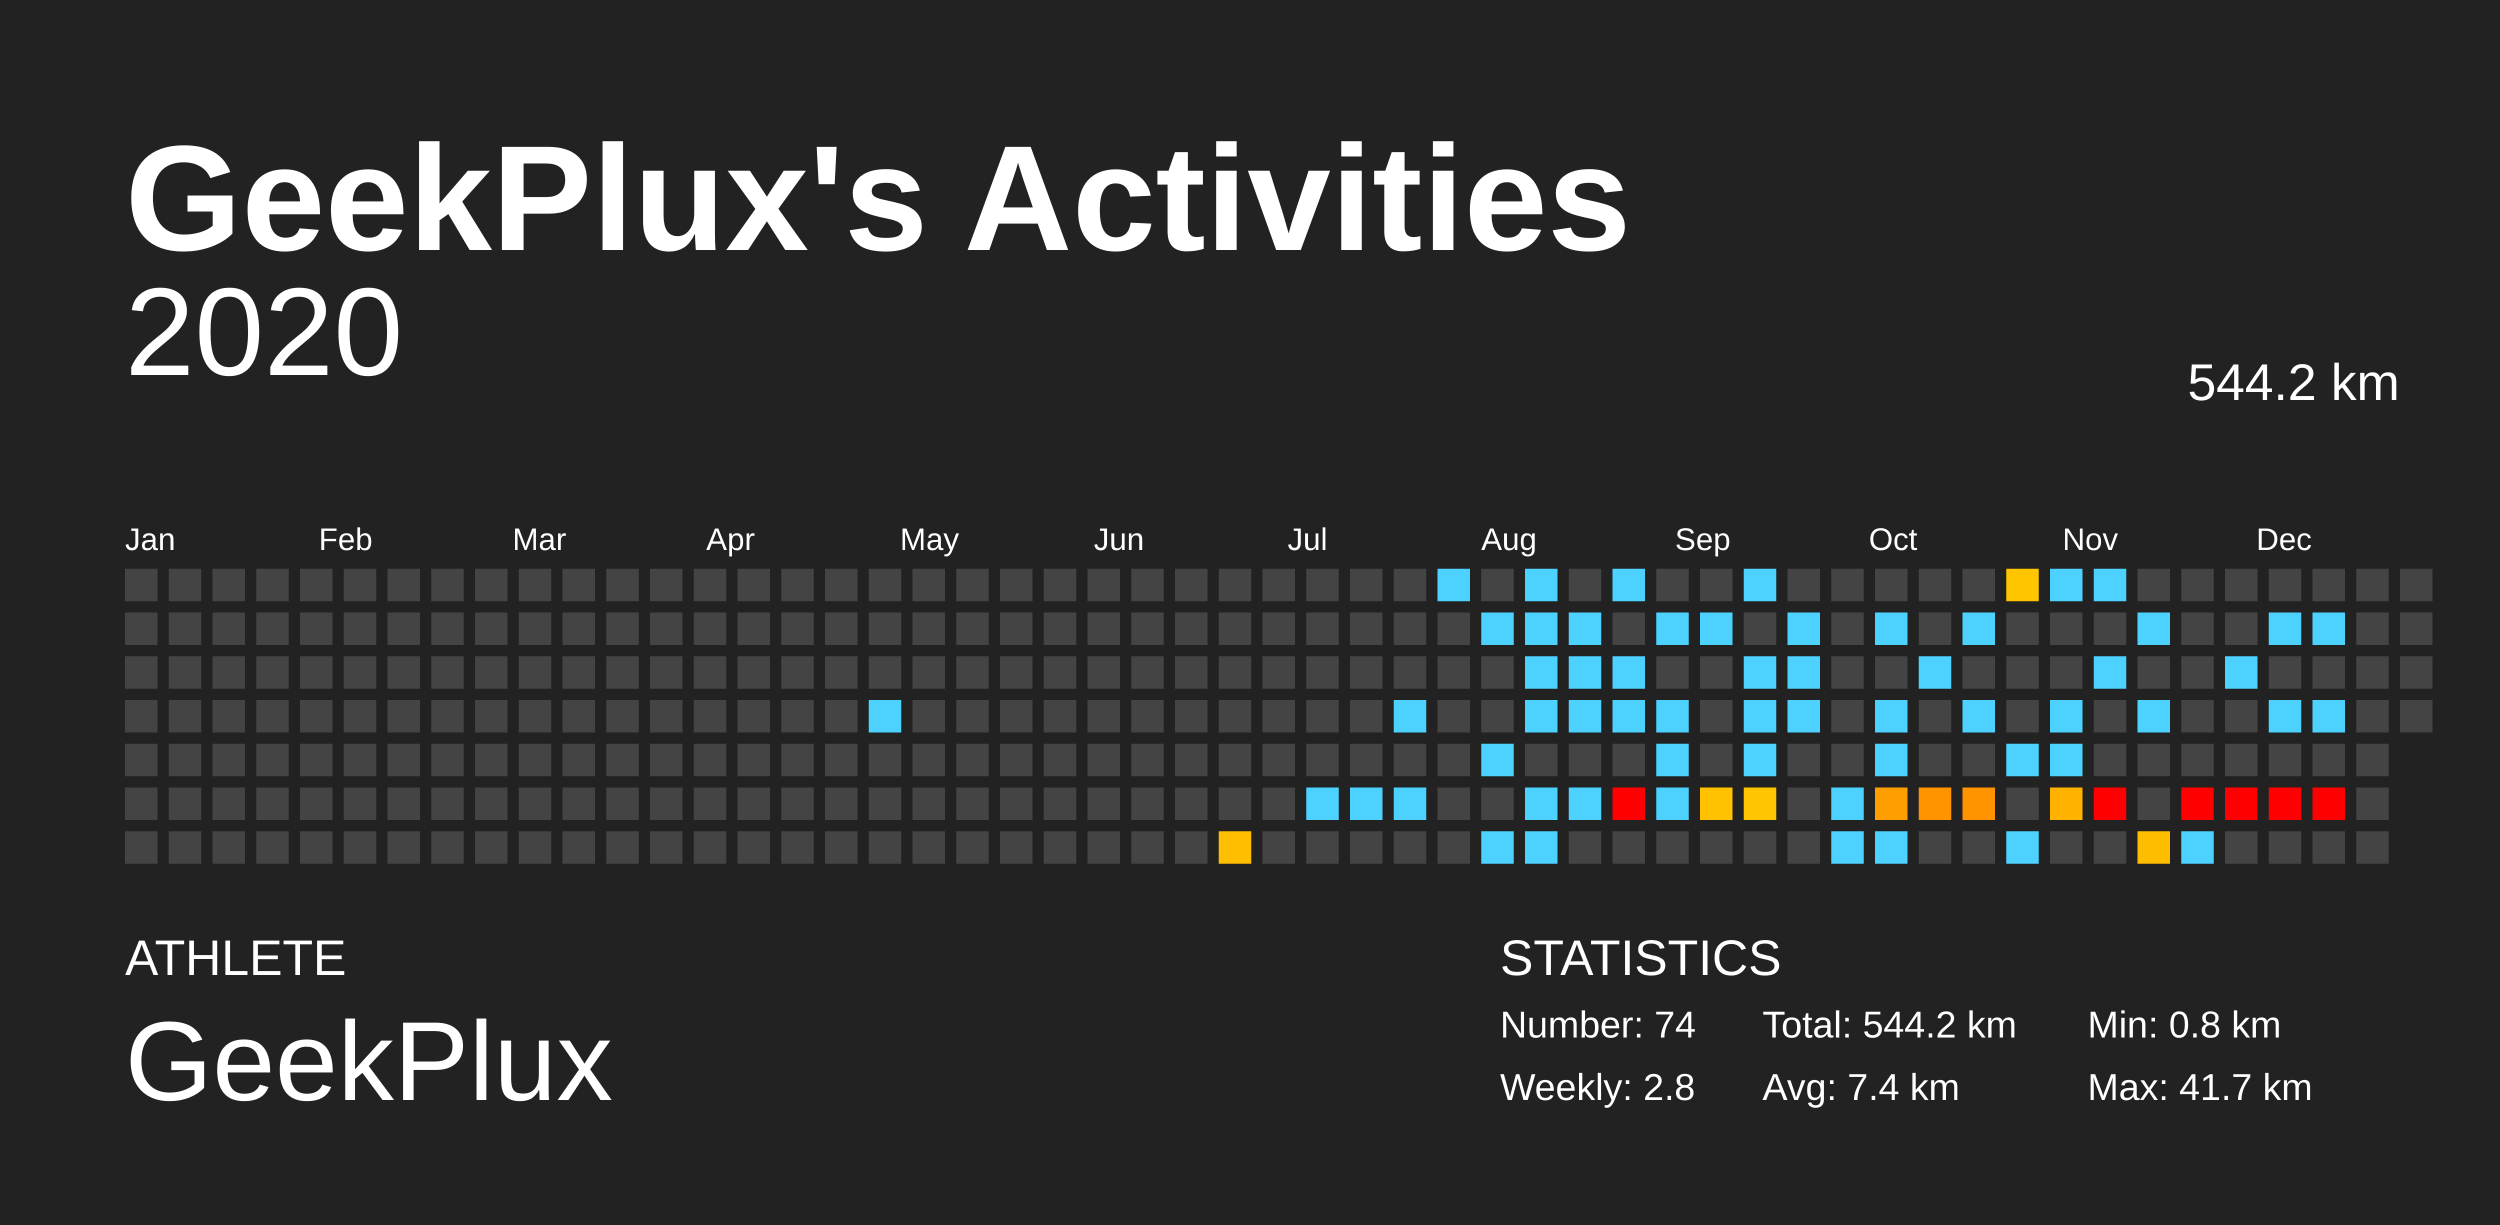
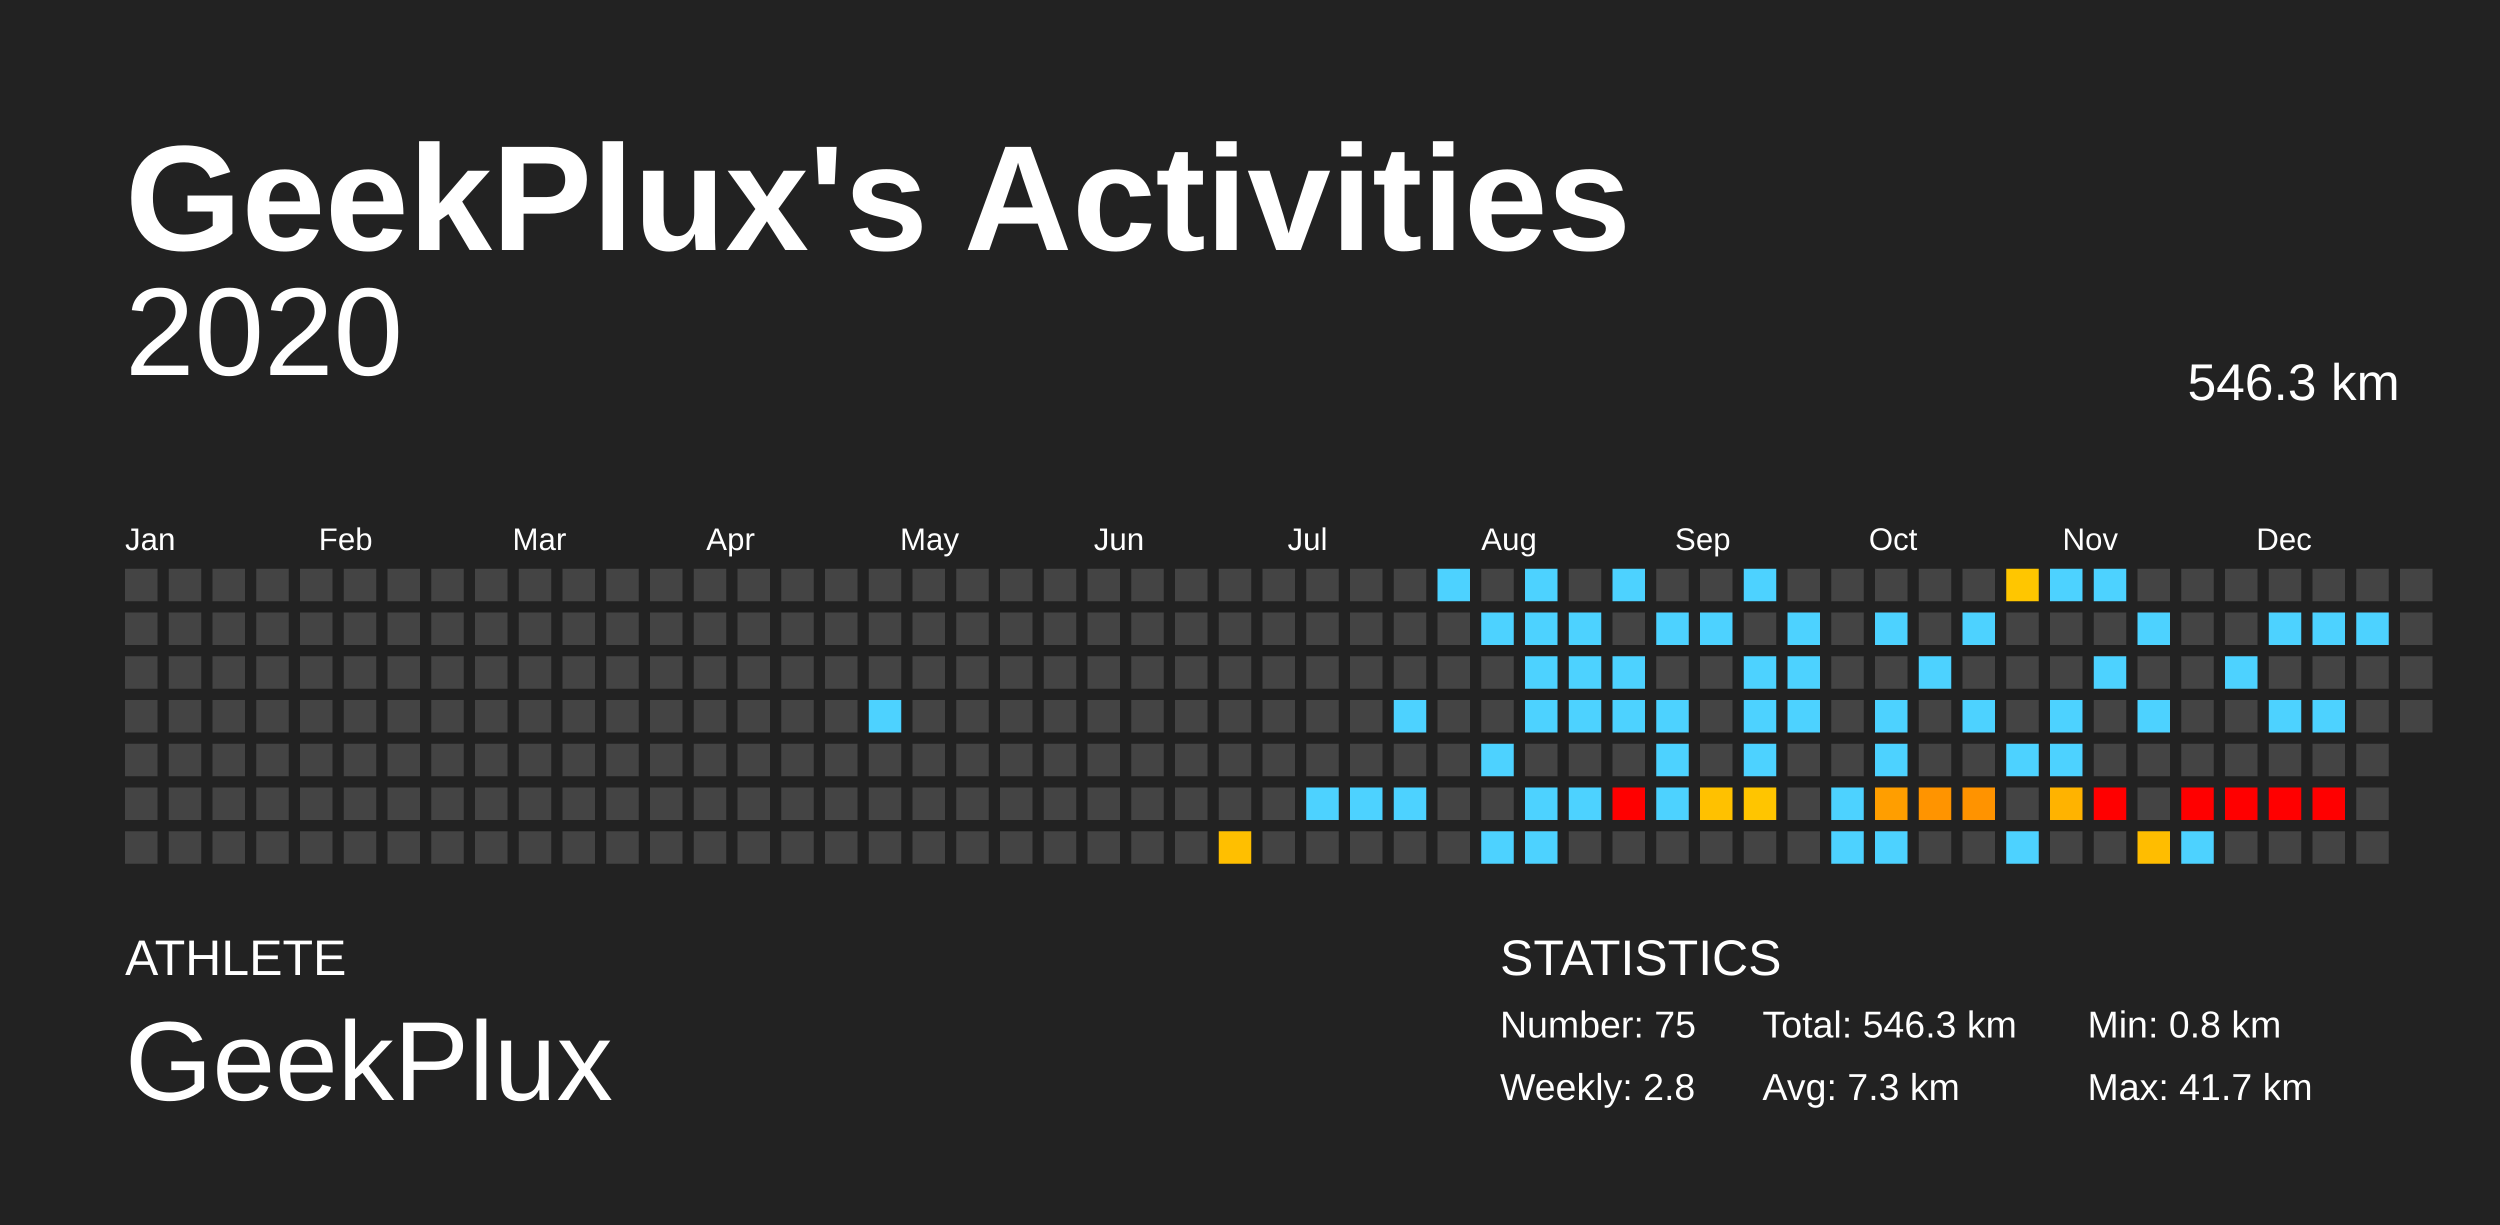
<svg xmlns="http://www.w3.org/2000/svg" baseProfile="full" height="98mm" version="1.1" viewBox="0,0,200,98" width="200mm">
  <defs />
  <rect fill="#222222" height="98" width="200" x="0" y="0" />
  <text fill="#FFFFFF" style="font-size:12px; font-family:Arial; font-weight:bold;" x="10" y="20">GeekPlux's Activities</text>
  <text fill="#FFFFFF" style="font-size:4px; font-family:Arial" x="10" y="78">ATHLETE</text>
  <text fill="#FFFFFF" style="font-size:9px; font-family:Arial" x="10" y="88">GeekPlux</text>
  <text fill="#FFFFFF" style="font-size:4px; font-family:Arial" x="120" y="78">STATISTICS</text>
-   <text fill="#FFFFFF" style="font-size:3px; font-family:Arial" x="120" y="83">Number: 74</text>
+   <text fill="#FFFFFF" style="font-size:3px; font-family:Arial" x="120" y="83">Number: 75</text>
  <text fill="#FFFFFF" style="font-size:3px; font-family:Arial" x="120" y="88">Weekly: 2.8</text>
-   <text fill="#FFFFFF" style="font-size:3px; font-family:Arial" x="141" y="83">Total: 544.2 km</text>
-   <text fill="#FFFFFF" style="font-size:3px; font-family:Arial" x="141" y="88">Avg: 7.4 km</text>
+   <text fill="#FFFFFF" style="font-size:3px; font-family:Arial" x="141" y="83">Total: 546.3 km</text>
+   <text fill="#FFFFFF" style="font-size:3px; font-family:Arial" x="141" y="88">Avg: 7.3 km</text>
  <text fill="#FFFFFF" style="font-size:3px; font-family:Arial" x="167" y="83">Min: 0.8 km</text>
  <text fill="#FFFFFF" style="font-size:3px; font-family:Arial" x="167" y="88">Max: 41.7 km</text>
  <text alignment-baseline="hanging" fill="#FFFFFF" style="font-size:10.0px; font-family:Arial;" x="10" y="30">2020</text>
-   <text alignment-baseline="hanging" fill="#FFFFFF" style="font-size:4.125px; font-family:Arial;" x="175" y="32">544.2 km</text>
+   <text alignment-baseline="hanging" fill="#FFFFFF" style="font-size:4.125px; font-family:Arial;" x="175" y="32">546.3 km</text>
  <text fill="#FFFFFF" style="font-size:2.5px; font-family:Arial" x="10.0" y="44">Jan</text>
  <text fill="#FFFFFF" style="font-size:2.5px; font-family:Arial" x="25.5" y="44">Feb</text>
  <text fill="#FFFFFF" style="font-size:2.5px; font-family:Arial" x="41.0" y="44">Mar</text>
  <text fill="#FFFFFF" style="font-size:2.5px; font-family:Arial" x="56.5" y="44">Apr</text>
  <text fill="#FFFFFF" style="font-size:2.5px; font-family:Arial" x="72.0" y="44">May</text>
  <text fill="#FFFFFF" style="font-size:2.5px; font-family:Arial" x="87.5" y="44">Jun</text>
  <text fill="#FFFFFF" style="font-size:2.5px; font-family:Arial" x="103.0" y="44">Jul</text>
  <text fill="#FFFFFF" style="font-size:2.5px; font-family:Arial" x="118.5" y="44">Aug</text>
  <text fill="#FFFFFF" style="font-size:2.5px; font-family:Arial" x="134.0" y="44">Sep</text>
  <text fill="#FFFFFF" style="font-size:2.5px; font-family:Arial" x="149.5" y="44">Oct</text>
  <text fill="#FFFFFF" style="font-size:2.5px; font-family:Arial" x="165.0" y="44">Nov</text>
  <text fill="#FFFFFF" style="font-size:2.5px; font-family:Arial" x="180.5" y="44">Dec</text>
  <rect fill="#444444" height="2.6" width="2.6" x="10.0" y="45.5" />
  <rect fill="#444444" height="2.6" width="2.6" x="10.0" y="49.0" />
  <rect fill="#444444" height="2.6" width="2.6" x="10.0" y="52.5" />
  <rect fill="#444444" height="2.6" width="2.6" x="10.0" y="56.0" />
  <rect fill="#444444" height="2.6" width="2.6" x="10.0" y="59.5" />
  <rect fill="#444444" height="2.6" width="2.6" x="10.0" y="63.0" />
  <rect fill="#444444" height="2.6" width="2.6" x="10.0" y="66.5" />
  <rect fill="#444444" height="2.6" width="2.6" x="13.5" y="45.5" />
  <rect fill="#444444" height="2.6" width="2.6" x="13.5" y="49.0" />
  <rect fill="#444444" height="2.6" width="2.6" x="13.5" y="52.5" />
  <rect fill="#444444" height="2.6" width="2.6" x="13.5" y="56.0" />
  <rect fill="#444444" height="2.6" width="2.6" x="13.5" y="59.5" />
  <rect fill="#444444" height="2.6" width="2.6" x="13.5" y="63.0" />
  <rect fill="#444444" height="2.6" width="2.6" x="13.5" y="66.5" />
  <rect fill="#444444" height="2.6" width="2.6" x="17.0" y="45.5" />
  <rect fill="#444444" height="2.6" width="2.6" x="17.0" y="49.0" />
  <rect fill="#444444" height="2.6" width="2.6" x="17.0" y="52.5" />
  <rect fill="#444444" height="2.6" width="2.6" x="17.0" y="56.0" />
  <rect fill="#444444" height="2.6" width="2.6" x="17.0" y="59.5" />
  <rect fill="#444444" height="2.6" width="2.6" x="17.0" y="63.0" />
  <rect fill="#444444" height="2.6" width="2.6" x="17.0" y="66.5" />
  <rect fill="#444444" height="2.6" width="2.6" x="20.5" y="45.5" />
  <rect fill="#444444" height="2.6" width="2.6" x="20.5" y="49.0" />
  <rect fill="#444444" height="2.6" width="2.6" x="20.5" y="52.5" />
  <rect fill="#444444" height="2.6" width="2.6" x="20.5" y="56.0" />
  <rect fill="#444444" height="2.6" width="2.6" x="20.5" y="59.5" />
  <rect fill="#444444" height="2.6" width="2.6" x="20.5" y="63.0" />
  <rect fill="#444444" height="2.6" width="2.6" x="20.5" y="66.5" />
  <rect fill="#444444" height="2.6" width="2.6" x="24.0" y="45.5" />
  <rect fill="#444444" height="2.6" width="2.6" x="24.0" y="49.0" />
  <rect fill="#444444" height="2.6" width="2.6" x="24.0" y="52.5" />
  <rect fill="#444444" height="2.6" width="2.6" x="24.0" y="56.0" />
  <rect fill="#444444" height="2.6" width="2.6" x="24.0" y="59.5" />
  <rect fill="#444444" height="2.6" width="2.6" x="24.0" y="63.0" />
  <rect fill="#444444" height="2.6" width="2.6" x="24.0" y="66.5" />
  <rect fill="#444444" height="2.6" width="2.6" x="27.5" y="45.5" />
  <rect fill="#444444" height="2.6" width="2.6" x="27.5" y="49.0" />
  <rect fill="#444444" height="2.6" width="2.6" x="27.5" y="52.5" />
  <rect fill="#444444" height="2.6" width="2.6" x="27.5" y="56.0" />
  <rect fill="#444444" height="2.6" width="2.6" x="27.5" y="59.5" />
  <rect fill="#444444" height="2.6" width="2.6" x="27.5" y="63.0" />
  <rect fill="#444444" height="2.6" width="2.6" x="27.5" y="66.5" />
  <rect fill="#444444" height="2.6" width="2.6" x="31.0" y="45.5" />
  <rect fill="#444444" height="2.6" width="2.6" x="31.0" y="49.0" />
  <rect fill="#444444" height="2.6" width="2.6" x="31.0" y="52.5" />
  <rect fill="#444444" height="2.6" width="2.6" x="31.0" y="56.0" />
  <rect fill="#444444" height="2.6" width="2.6" x="31.0" y="59.5" />
  <rect fill="#444444" height="2.6" width="2.6" x="31.0" y="63.0" />
  <rect fill="#444444" height="2.6" width="2.6" x="31.0" y="66.5" />
  <rect fill="#444444" height="2.6" width="2.6" x="34.5" y="45.5" />
  <rect fill="#444444" height="2.6" width="2.6" x="34.5" y="49.0" />
  <rect fill="#444444" height="2.6" width="2.6" x="34.5" y="52.5" />
  <rect fill="#444444" height="2.6" width="2.6" x="34.5" y="56.0" />
  <rect fill="#444444" height="2.6" width="2.6" x="34.5" y="59.5" />
  <rect fill="#444444" height="2.6" width="2.6" x="34.5" y="63.0" />
  <rect fill="#444444" height="2.6" width="2.6" x="34.5" y="66.5" />
  <rect fill="#444444" height="2.6" width="2.6" x="38.0" y="45.5" />
  <rect fill="#444444" height="2.6" width="2.6" x="38.0" y="49.0" />
  <rect fill="#444444" height="2.6" width="2.6" x="38.0" y="52.5" />
  <rect fill="#444444" height="2.6" width="2.6" x="38.0" y="56.0" />
  <rect fill="#444444" height="2.6" width="2.6" x="38.0" y="59.5" />
  <rect fill="#444444" height="2.6" width="2.6" x="38.0" y="63.0" />
  <rect fill="#444444" height="2.6" width="2.6" x="38.0" y="66.5" />
  <rect fill="#444444" height="2.6" width="2.6" x="41.5" y="45.5" />
  <rect fill="#444444" height="2.6" width="2.6" x="41.5" y="49.0" />
  <rect fill="#444444" height="2.6" width="2.6" x="41.5" y="52.5" />
  <rect fill="#444444" height="2.6" width="2.6" x="41.5" y="56.0" />
  <rect fill="#444444" height="2.6" width="2.6" x="41.5" y="59.5" />
  <rect fill="#444444" height="2.6" width="2.6" x="41.5" y="63.0" />
  <rect fill="#444444" height="2.6" width="2.6" x="41.5" y="66.5" />
  <rect fill="#444444" height="2.6" width="2.6" x="45.0" y="45.5" />
  <rect fill="#444444" height="2.6" width="2.6" x="45.0" y="49.0" />
  <rect fill="#444444" height="2.6" width="2.6" x="45.0" y="52.5" />
  <rect fill="#444444" height="2.6" width="2.6" x="45.0" y="56.0" />
  <rect fill="#444444" height="2.6" width="2.6" x="45.0" y="59.5" />
  <rect fill="#444444" height="2.6" width="2.6" x="45.0" y="63.0" />
  <rect fill="#444444" height="2.6" width="2.6" x="45.0" y="66.5" />
  <rect fill="#444444" height="2.6" width="2.6" x="48.5" y="45.5" />
  <rect fill="#444444" height="2.6" width="2.6" x="48.5" y="49.0" />
  <rect fill="#444444" height="2.6" width="2.6" x="48.5" y="52.5" />
  <rect fill="#444444" height="2.6" width="2.6" x="48.5" y="56.0" />
  <rect fill="#444444" height="2.6" width="2.6" x="48.5" y="59.5" />
  <rect fill="#444444" height="2.6" width="2.6" x="48.5" y="63.0" />
  <rect fill="#444444" height="2.6" width="2.6" x="48.5" y="66.5" />
  <rect fill="#444444" height="2.6" width="2.6" x="52.0" y="45.5" />
  <rect fill="#444444" height="2.6" width="2.6" x="52.0" y="49.0" />
  <rect fill="#444444" height="2.6" width="2.6" x="52.0" y="52.5" />
  <rect fill="#444444" height="2.6" width="2.6" x="52.0" y="56.0" />
  <rect fill="#444444" height="2.6" width="2.6" x="52.0" y="59.5" />
  <rect fill="#444444" height="2.6" width="2.6" x="52.0" y="63.0" />
  <rect fill="#444444" height="2.6" width="2.6" x="52.0" y="66.5" />
  <rect fill="#444444" height="2.6" width="2.6" x="55.5" y="45.5" />
  <rect fill="#444444" height="2.6" width="2.6" x="55.5" y="49.0" />
  <rect fill="#444444" height="2.6" width="2.6" x="55.5" y="52.5" />
  <rect fill="#444444" height="2.6" width="2.6" x="55.5" y="56.0" />
  <rect fill="#444444" height="2.6" width="2.6" x="55.5" y="59.5" />
  <rect fill="#444444" height="2.6" width="2.6" x="55.5" y="63.0" />
  <rect fill="#444444" height="2.6" width="2.6" x="55.5" y="66.5" />
  <rect fill="#444444" height="2.6" width="2.6" x="59.0" y="45.5" />
  <rect fill="#444444" height="2.6" width="2.6" x="59.0" y="49.0" />
  <rect fill="#444444" height="2.6" width="2.6" x="59.0" y="52.5" />
  <rect fill="#444444" height="2.6" width="2.6" x="59.0" y="56.0" />
  <rect fill="#444444" height="2.6" width="2.6" x="59.0" y="59.5" />
  <rect fill="#444444" height="2.6" width="2.6" x="59.0" y="63.0" />
  <rect fill="#444444" height="2.6" width="2.6" x="59.0" y="66.5" />
  <rect fill="#444444" height="2.6" width="2.6" x="62.5" y="45.5" />
  <rect fill="#444444" height="2.6" width="2.6" x="62.5" y="49.0" />
  <rect fill="#444444" height="2.6" width="2.6" x="62.5" y="52.5" />
  <rect fill="#444444" height="2.6" width="2.6" x="62.5" y="56.0" />
  <rect fill="#444444" height="2.6" width="2.6" x="62.5" y="59.5" />
  <rect fill="#444444" height="2.6" width="2.6" x="62.5" y="63.0" />
  <rect fill="#444444" height="2.6" width="2.6" x="62.5" y="66.5" />
  <rect fill="#444444" height="2.6" width="2.6" x="66.0" y="45.5" />
  <rect fill="#444444" height="2.6" width="2.6" x="66.0" y="49.0" />
  <rect fill="#444444" height="2.6" width="2.6" x="66.0" y="52.5" />
  <rect fill="#444444" height="2.6" width="2.6" x="66.0" y="56.0" />
  <rect fill="#444444" height="2.6" width="2.6" x="66.0" y="59.5" />
  <rect fill="#444444" height="2.6" width="2.6" x="66.0" y="63.0" />
  <rect fill="#444444" height="2.6" width="2.6" x="66.0" y="66.5" />
  <rect fill="#444444" height="2.6" width="2.6" x="69.5" y="45.5" />
  <rect fill="#444444" height="2.6" width="2.6" x="69.5" y="49.0" />
  <rect fill="#444444" height="2.6" width="2.6" x="69.5" y="52.5" />
  <rect fill="#4dd2ff" height="2.6" width="2.6" x="69.5" y="56.0" />
  <rect fill="#444444" height="2.6" width="2.6" x="69.5" y="59.5" />
  <rect fill="#444444" height="2.6" width="2.6" x="69.5" y="63.0" />
  <rect fill="#444444" height="2.6" width="2.6" x="69.5" y="66.5" />
  <rect fill="#444444" height="2.6" width="2.6" x="73.0" y="45.5" />
  <rect fill="#444444" height="2.6" width="2.6" x="73.0" y="49.0" />
  <rect fill="#444444" height="2.6" width="2.6" x="73.0" y="52.5" />
  <rect fill="#444444" height="2.6" width="2.6" x="73.0" y="56.0" />
  <rect fill="#444444" height="2.6" width="2.6" x="73.0" y="59.5" />
  <rect fill="#444444" height="2.6" width="2.6" x="73.0" y="63.0" />
  <rect fill="#444444" height="2.6" width="2.6" x="73.0" y="66.5" />
  <rect fill="#444444" height="2.6" width="2.6" x="76.5" y="45.5" />
  <rect fill="#444444" height="2.6" width="2.6" x="76.5" y="49.0" />
  <rect fill="#444444" height="2.6" width="2.6" x="76.5" y="52.5" />
  <rect fill="#444444" height="2.6" width="2.6" x="76.5" y="56.0" />
  <rect fill="#444444" height="2.6" width="2.6" x="76.5" y="59.5" />
  <rect fill="#444444" height="2.6" width="2.6" x="76.5" y="63.0" />
  <rect fill="#444444" height="2.6" width="2.6" x="76.5" y="66.5" />
  <rect fill="#444444" height="2.6" width="2.6" x="80.0" y="45.5" />
  <rect fill="#444444" height="2.6" width="2.6" x="80.0" y="49.0" />
  <rect fill="#444444" height="2.6" width="2.6" x="80.0" y="52.5" />
  <rect fill="#444444" height="2.6" width="2.6" x="80.0" y="56.0" />
  <rect fill="#444444" height="2.6" width="2.6" x="80.0" y="59.5" />
  <rect fill="#444444" height="2.6" width="2.6" x="80.0" y="63.0" />
  <rect fill="#444444" height="2.6" width="2.6" x="80.0" y="66.5" />
  <rect fill="#444444" height="2.6" width="2.6" x="83.5" y="45.5" />
  <rect fill="#444444" height="2.6" width="2.6" x="83.5" y="49.0" />
  <rect fill="#444444" height="2.6" width="2.6" x="83.5" y="52.5" />
  <rect fill="#444444" height="2.6" width="2.6" x="83.5" y="56.0" />
  <rect fill="#444444" height="2.6" width="2.6" x="83.5" y="59.5" />
  <rect fill="#444444" height="2.6" width="2.6" x="83.5" y="63.0" />
  <rect fill="#444444" height="2.6" width="2.6" x="83.5" y="66.5" />
  <rect fill="#444444" height="2.6" width="2.6" x="87.0" y="45.5" />
  <rect fill="#444444" height="2.6" width="2.6" x="87.0" y="49.0" />
  <rect fill="#444444" height="2.6" width="2.6" x="87.0" y="52.5" />
  <rect fill="#444444" height="2.6" width="2.6" x="87.0" y="56.0" />
  <rect fill="#444444" height="2.6" width="2.6" x="87.0" y="59.5" />
  <rect fill="#444444" height="2.6" width="2.6" x="87.0" y="63.0" />
  <rect fill="#444444" height="2.6" width="2.6" x="87.0" y="66.5" />
  <rect fill="#444444" height="2.6" width="2.6" x="90.5" y="45.5" />
  <rect fill="#444444" height="2.6" width="2.6" x="90.5" y="49.0" />
  <rect fill="#444444" height="2.6" width="2.6" x="90.5" y="52.5" />
  <rect fill="#444444" height="2.6" width="2.6" x="90.5" y="56.0" />
  <rect fill="#444444" height="2.6" width="2.6" x="90.5" y="59.5" />
  <rect fill="#444444" height="2.6" width="2.6" x="90.5" y="63.0" />
  <rect fill="#444444" height="2.6" width="2.6" x="90.5" y="66.5" />
  <rect fill="#444444" height="2.6" width="2.6" x="94.0" y="45.5" />
  <rect fill="#444444" height="2.6" width="2.6" x="94.0" y="49.0" />
  <rect fill="#444444" height="2.6" width="2.6" x="94.0" y="52.5" />
  <rect fill="#444444" height="2.6" width="2.6" x="94.0" y="56.0" />
  <rect fill="#444444" height="2.6" width="2.6" x="94.0" y="59.5" />
  <rect fill="#444444" height="2.6" width="2.6" x="94.0" y="63.0" />
  <rect fill="#444444" height="2.6" width="2.6" x="94.0" y="66.5" />
  <rect fill="#444444" height="2.6" width="2.6" x="97.5" y="45.5" />
  <rect fill="#444444" height="2.6" width="2.6" x="97.5" y="49.0" />
  <rect fill="#444444" height="2.6" width="2.6" x="97.5" y="52.5" />
  <rect fill="#444444" height="2.6" width="2.6" x="97.5" y="56.0" />
  <rect fill="#444444" height="2.6" width="2.6" x="97.5" y="59.5" />
  <rect fill="#444444" height="2.6" width="2.6" x="97.5" y="63.0" />
  <rect fill="#ffbf00" height="2.6" width="2.6" x="97.5" y="66.5" />
  <rect fill="#444444" height="2.6" width="2.6" x="101.0" y="45.5" />
  <rect fill="#444444" height="2.6" width="2.6" x="101.0" y="49.0" />
  <rect fill="#444444" height="2.6" width="2.6" x="101.0" y="52.5" />
  <rect fill="#444444" height="2.6" width="2.6" x="101.0" y="56.0" />
  <rect fill="#444444" height="2.6" width="2.6" x="101.0" y="59.5" />
  <rect fill="#444444" height="2.6" width="2.6" x="101.0" y="63.0" />
  <rect fill="#444444" height="2.6" width="2.6" x="101.0" y="66.5" />
  <rect fill="#444444" height="2.6" width="2.6" x="104.5" y="45.5" />
  <rect fill="#444444" height="2.6" width="2.6" x="104.5" y="49.0" />
  <rect fill="#444444" height="2.6" width="2.6" x="104.5" y="52.5" />
  <rect fill="#444444" height="2.6" width="2.6" x="104.5" y="56.0" />
  <rect fill="#444444" height="2.6" width="2.6" x="104.5" y="59.5" />
  <rect fill="#4dd2ff" height="2.6" width="2.6" x="104.5" y="63.0" />
  <rect fill="#444444" height="2.6" width="2.6" x="104.5" y="66.5" />
  <rect fill="#444444" height="2.6" width="2.6" x="108.0" y="45.5" />
  <rect fill="#444444" height="2.6" width="2.6" x="108.0" y="49.0" />
  <rect fill="#444444" height="2.6" width="2.6" x="108.0" y="52.5" />
  <rect fill="#444444" height="2.6" width="2.6" x="108.0" y="56.0" />
  <rect fill="#444444" height="2.6" width="2.6" x="108.0" y="59.5" />
  <rect fill="#4dd2ff" height="2.6" width="2.6" x="108.0" y="63.0" />
  <rect fill="#444444" height="2.6" width="2.6" x="108.0" y="66.5" />
  <rect fill="#444444" height="2.6" width="2.6" x="111.5" y="45.5" />
  <rect fill="#444444" height="2.6" width="2.6" x="111.5" y="49.0" />
  <rect fill="#444444" height="2.6" width="2.6" x="111.5" y="52.5" />
  <rect fill="#4dd2ff" height="2.6" width="2.6" x="111.5" y="56.0" />
  <rect fill="#444444" height="2.6" width="2.6" x="111.5" y="59.5" />
  <rect fill="#4dd2ff" height="2.6" width="2.6" x="111.5" y="63.0" />
  <rect fill="#444444" height="2.6" width="2.6" x="111.5" y="66.5" />
  <rect fill="#4dd2ff" height="2.6" width="2.6" x="115.0" y="45.5" />
  <rect fill="#444444" height="2.6" width="2.6" x="115.0" y="49.0" />
  <rect fill="#444444" height="2.6" width="2.6" x="115.0" y="52.5" />
  <rect fill="#444444" height="2.6" width="2.6" x="115.0" y="56.0" />
  <rect fill="#444444" height="2.6" width="2.6" x="115.0" y="59.5" />
  <rect fill="#444444" height="2.6" width="2.6" x="115.0" y="63.0" />
  <rect fill="#444444" height="2.6" width="2.6" x="115.0" y="66.5" />
  <rect fill="#444444" height="2.6" width="2.6" x="118.5" y="45.5" />
  <rect fill="#4dd2ff" height="2.6" width="2.6" x="118.5" y="49.0" />
  <rect fill="#444444" height="2.6" width="2.6" x="118.5" y="52.5" />
  <rect fill="#444444" height="2.6" width="2.6" x="118.5" y="56.0" />
  <rect fill="#4dd2ff" height="2.6" width="2.6" x="118.5" y="59.5" />
  <rect fill="#444444" height="2.6" width="2.6" x="118.5" y="63.0" />
  <rect fill="#4dd2ff" height="2.6" width="2.6" x="118.5" y="66.5" />
  <rect fill="#4dd2ff" height="2.6" width="2.6" x="122.0" y="45.5" />
  <rect fill="#4dd2ff" height="2.6" width="2.6" x="122.0" y="49.0" />
  <rect fill="#4dd2ff" height="2.6" width="2.6" x="122.0" y="52.5" />
  <rect fill="#4dd2ff" height="2.6" width="2.6" x="122.0" y="56.0" />
  <rect fill="#444444" height="2.6" width="2.6" x="122.0" y="59.5" />
  <rect fill="#4dd2ff" height="2.6" width="2.6" x="122.0" y="63.0" />
  <rect fill="#4dd2ff" height="2.6" width="2.6" x="122.0" y="66.5" />
  <rect fill="#444444" height="2.6" width="2.6" x="125.5" y="45.5" />
  <rect fill="#4dd2ff" height="2.6" width="2.6" x="125.5" y="49.0" />
  <rect fill="#4dd2ff" height="2.6" width="2.6" x="125.5" y="52.5" />
  <rect fill="#4dd2ff" height="2.6" width="2.6" x="125.5" y="56.0" />
  <rect fill="#444444" height="2.6" width="2.6" x="125.5" y="59.5" />
  <rect fill="#4dd2ff" height="2.6" width="2.6" x="125.5" y="63.0" />
  <rect fill="#444444" height="2.6" width="2.6" x="125.5" y="66.5" />
  <rect fill="#4dd2ff" height="2.6" width="2.6" x="129.0" y="45.5" />
  <rect fill="#444444" height="2.6" width="2.6" x="129.0" y="49.0" />
  <rect fill="#4dd2ff" height="2.6" width="2.6" x="129.0" y="52.5" />
  <rect fill="#4dd2ff" height="2.6" width="2.6" x="129.0" y="56.0" />
  <rect fill="#444444" height="2.6" width="2.6" x="129.0" y="59.5" />
  <rect fill="red" height="2.6" width="2.6" x="129.0" y="63.0" />
  <rect fill="#444444" height="2.6" width="2.6" x="129.0" y="66.5" />
  <rect fill="#444444" height="2.6" width="2.6" x="132.5" y="45.5" />
  <rect fill="#4dd2ff" height="2.6" width="2.6" x="132.5" y="49.0" />
  <rect fill="#444444" height="2.6" width="2.6" x="132.5" y="52.5" />
  <rect fill="#4dd2ff" height="2.6" width="2.6" x="132.5" y="56.0" />
  <rect fill="#4dd2ff" height="2.6" width="2.6" x="132.5" y="59.5" />
  <rect fill="#4dd2ff" height="2.6" width="2.6" x="132.5" y="63.0" />
  <rect fill="#444444" height="2.6" width="2.6" x="132.5" y="66.5" />
  <rect fill="#444444" height="2.6" width="2.6" x="136.0" y="45.5" />
  <rect fill="#4dd2ff" height="2.6" width="2.6" x="136.0" y="49.0" />
  <rect fill="#444444" height="2.6" width="2.6" x="136.0" y="52.5" />
  <rect fill="#444444" height="2.6" width="2.6" x="136.0" y="56.0" />
  <rect fill="#444444" height="2.6" width="2.6" x="136.0" y="59.5" />
  <rect fill="#ffc100" height="2.6" width="2.6" x="136.0" y="63.0" />
  <rect fill="#444444" height="2.6" width="2.6" x="136.0" y="66.5" />
  <rect fill="#4dd2ff" height="2.6" width="2.6" x="139.5" y="45.5" />
  <rect fill="#444444" height="2.6" width="2.6" x="139.5" y="49.0" />
  <rect fill="#4dd2ff" height="2.6" width="2.6" x="139.5" y="52.5" />
  <rect fill="#4dd2ff" height="2.6" width="2.6" x="139.5" y="56.0" />
  <rect fill="#4dd2ff" height="2.6" width="2.6" x="139.5" y="59.5" />
  <rect fill="#ffc500" height="2.6" width="2.6" x="139.5" y="63.0" />
  <rect fill="#444444" height="2.6" width="2.6" x="139.5" y="66.5" />
  <rect fill="#444444" height="2.6" width="2.6" x="143.0" y="45.5" />
  <rect fill="#4dd2ff" height="2.6" width="2.6" x="143.0" y="49.0" />
  <rect fill="#4dd2ff" height="2.6" width="2.6" x="143.0" y="52.5" />
  <rect fill="#4dd2ff" height="2.6" width="2.6" x="143.0" y="56.0" />
  <rect fill="#444444" height="2.6" width="2.6" x="143.0" y="59.5" />
  <rect fill="#444444" height="2.6" width="2.6" x="143.0" y="63.0" />
  <rect fill="#444444" height="2.6" width="2.6" x="143.0" y="66.5" />
  <rect fill="#444444" height="2.6" width="2.6" x="146.5" y="45.5" />
  <rect fill="#444444" height="2.6" width="2.6" x="146.5" y="49.0" />
  <rect fill="#444444" height="2.6" width="2.6" x="146.5" y="52.5" />
  <rect fill="#444444" height="2.6" width="2.6" x="146.5" y="56.0" />
  <rect fill="#444444" height="2.6" width="2.6" x="146.5" y="59.5" />
  <rect fill="#4dd2ff" height="2.6" width="2.6" x="146.5" y="63.0" />
  <rect fill="#4dd2ff" height="2.6" width="2.6" x="146.5" y="66.5" />
  <rect fill="#444444" height="2.6" width="2.6" x="150.0" y="45.5" />
  <rect fill="#4dd2ff" height="2.6" width="2.6" x="150.0" y="49.0" />
  <rect fill="#444444" height="2.6" width="2.6" x="150.0" y="52.5" />
  <rect fill="#4dd2ff" height="2.6" width="2.6" x="150.0" y="56.0" />
  <rect fill="#4dd2ff" height="2.6" width="2.6" x="150.0" y="59.5" />
  <rect fill="#ff9e00" height="2.6" width="2.6" x="150.0" y="63.0" />
  <rect fill="#4dd2ff" height="2.6" width="2.6" x="150.0" y="66.5" />
  <rect fill="#444444" height="2.6" width="2.6" x="153.5" y="45.5" />
  <rect fill="#444444" height="2.6" width="2.6" x="153.5" y="49.0" />
  <rect fill="#4dd2ff" height="2.6" width="2.6" x="153.5" y="52.5" />
  <rect fill="#444444" height="2.6" width="2.6" x="153.5" y="56.0" />
  <rect fill="#444444" height="2.6" width="2.6" x="153.5" y="59.5" />
  <rect fill="#ff9400" height="2.6" width="2.6" x="153.5" y="63.0" />
  <rect fill="#444444" height="2.6" width="2.6" x="153.5" y="66.5" />
  <rect fill="#444444" height="2.6" width="2.6" x="157.0" y="45.5" />
  <rect fill="#4dd2ff" height="2.6" width="2.6" x="157.0" y="49.0" />
  <rect fill="#444444" height="2.6" width="2.6" x="157.0" y="52.5" />
  <rect fill="#4dd2ff" height="2.6" width="2.6" x="157.0" y="56.0" />
  <rect fill="#444444" height="2.6" width="2.6" x="157.0" y="59.5" />
  <rect fill="#ff9300" height="2.6" width="2.6" x="157.0" y="63.0" />
  <rect fill="#444444" height="2.6" width="2.6" x="157.0" y="66.5" />
  <rect fill="#ffc600" height="2.6" width="2.6" x="160.5" y="45.5" />
  <rect fill="#444444" height="2.6" width="2.6" x="160.5" y="49.0" />
  <rect fill="#444444" height="2.6" width="2.6" x="160.5" y="52.5" />
  <rect fill="#444444" height="2.6" width="2.6" x="160.5" y="56.0" />
  <rect fill="#4dd2ff" height="2.6" width="2.6" x="160.5" y="59.5" />
  <rect fill="#444444" height="2.6" width="2.6" x="160.5" y="63.0" />
  <rect fill="#4dd2ff" height="2.6" width="2.6" x="160.5" y="66.5" />
  <rect fill="#4dd2ff" height="2.6" width="2.6" x="164.0" y="45.5" />
  <rect fill="#444444" height="2.6" width="2.6" x="164.0" y="49.0" />
  <rect fill="#444444" height="2.6" width="2.6" x="164.0" y="52.5" />
  <rect fill="#4dd2ff" height="2.6" width="2.6" x="164.0" y="56.0" />
  <rect fill="#4dd2ff" height="2.6" width="2.6" x="164.0" y="59.5" />
  <rect fill="#ffb300" height="2.6" width="2.6" x="164.0" y="63.0" />
  <rect fill="#444444" height="2.6" width="2.6" x="164.0" y="66.5" />
  <rect fill="#4dd2ff" height="2.6" width="2.6" x="167.5" y="45.5" />
  <rect fill="#444444" height="2.6" width="2.6" x="167.5" y="49.0" />
  <rect fill="#4dd2ff" height="2.6" width="2.6" x="167.5" y="52.5" />
  <rect fill="#444444" height="2.6" width="2.6" x="167.5" y="56.0" />
  <rect fill="#444444" height="2.6" width="2.6" x="167.5" y="59.5" />
  <rect fill="red" height="2.6" width="2.6" x="167.5" y="63.0" />
  <rect fill="#444444" height="2.6" width="2.6" x="167.5" y="66.5" />
  <rect fill="#444444" height="2.6" width="2.6" x="171.0" y="45.5" />
  <rect fill="#4dd2ff" height="2.6" width="2.6" x="171.0" y="49.0" />
  <rect fill="#444444" height="2.6" width="2.6" x="171.0" y="52.5" />
  <rect fill="#4dd2ff" height="2.6" width="2.6" x="171.0" y="56.0" />
  <rect fill="#444444" height="2.6" width="2.6" x="171.0" y="59.5" />
  <rect fill="#444444" height="2.6" width="2.6" x="171.0" y="63.0" />
  <rect fill="#ffbd00" height="2.6" width="2.6" x="171.0" y="66.5" />
  <rect fill="#444444" height="2.6" width="2.6" x="174.5" y="45.5" />
  <rect fill="#444444" height="2.6" width="2.6" x="174.5" y="49.0" />
  <rect fill="#444444" height="2.6" width="2.6" x="174.5" y="52.5" />
  <rect fill="#444444" height="2.6" width="2.6" x="174.5" y="56.0" />
  <rect fill="#444444" height="2.6" width="2.6" x="174.5" y="59.5" />
  <rect fill="red" height="2.6" width="2.6" x="174.5" y="63.0" />
  <rect fill="#4dd2ff" height="2.6" width="2.6" x="174.5" y="66.5" />
  <rect fill="#444444" height="2.6" width="2.6" x="178.0" y="45.5" />
  <rect fill="#444444" height="2.6" width="2.6" x="178.0" y="49.0" />
  <rect fill="#4dd2ff" height="2.6" width="2.6" x="178.0" y="52.5" />
  <rect fill="#444444" height="2.6" width="2.6" x="178.0" y="56.0" />
  <rect fill="#444444" height="2.6" width="2.6" x="178.0" y="59.5" />
  <rect fill="red" height="2.6" width="2.6" x="178.0" y="63.0" />
  <rect fill="#444444" height="2.6" width="2.6" x="178.0" y="66.5" />
  <rect fill="#444444" height="2.6" width="2.6" x="181.5" y="45.5" />
  <rect fill="#4dd2ff" height="2.6" width="2.6" x="181.5" y="49.0" />
  <rect fill="#444444" height="2.6" width="2.6" x="181.5" y="52.5" />
  <rect fill="#4dd2ff" height="2.6" width="2.6" x="181.5" y="56.0" />
  <rect fill="#444444" height="2.6" width="2.6" x="181.5" y="59.5" />
  <rect fill="red" height="2.6" width="2.6" x="181.5" y="63.0" />
  <rect fill="#444444" height="2.6" width="2.6" x="181.5" y="66.5" />
  <rect fill="#444444" height="2.6" width="2.6" x="185.0" y="45.5" />
  <rect fill="#4dd2ff" height="2.6" width="2.6" x="185.0" y="49.0" />
  <rect fill="#444444" height="2.6" width="2.6" x="185.0" y="52.5" />
  <rect fill="#4dd2ff" height="2.6" width="2.6" x="185.0" y="56.0" />
  <rect fill="#444444" height="2.6" width="2.6" x="185.0" y="59.5" />
  <rect fill="red" height="2.6" width="2.6" x="185.0" y="63.0" />
  <rect fill="#444444" height="2.6" width="2.6" x="185.0" y="66.5" />
  <rect fill="#444444" height="2.6" width="2.6" x="188.5" y="45.5" />
-   <rect fill="#444444" height="2.6" width="2.6" x="188.5" y="49.0" />
+   <rect fill="#4dd2ff" height="2.6" width="2.6" x="188.5" y="49.0" />
  <rect fill="#444444" height="2.6" width="2.6" x="188.5" y="52.5" />
  <rect fill="#444444" height="2.6" width="2.6" x="188.5" y="56.0" />
  <rect fill="#444444" height="2.6" width="2.6" x="188.5" y="59.5" />
  <rect fill="#444444" height="2.6" width="2.6" x="188.5" y="63.0" />
  <rect fill="#444444" height="2.6" width="2.6" x="188.5" y="66.5" />
  <rect fill="#444444" height="2.6" width="2.6" x="192.0" y="45.5" />
  <rect fill="#444444" height="2.6" width="2.6" x="192.0" y="49.0" />
  <rect fill="#444444" height="2.6" width="2.6" x="192.0" y="52.5" />
  <rect fill="#444444" height="2.6" width="2.6" x="192.0" y="56.0" />
</svg>
